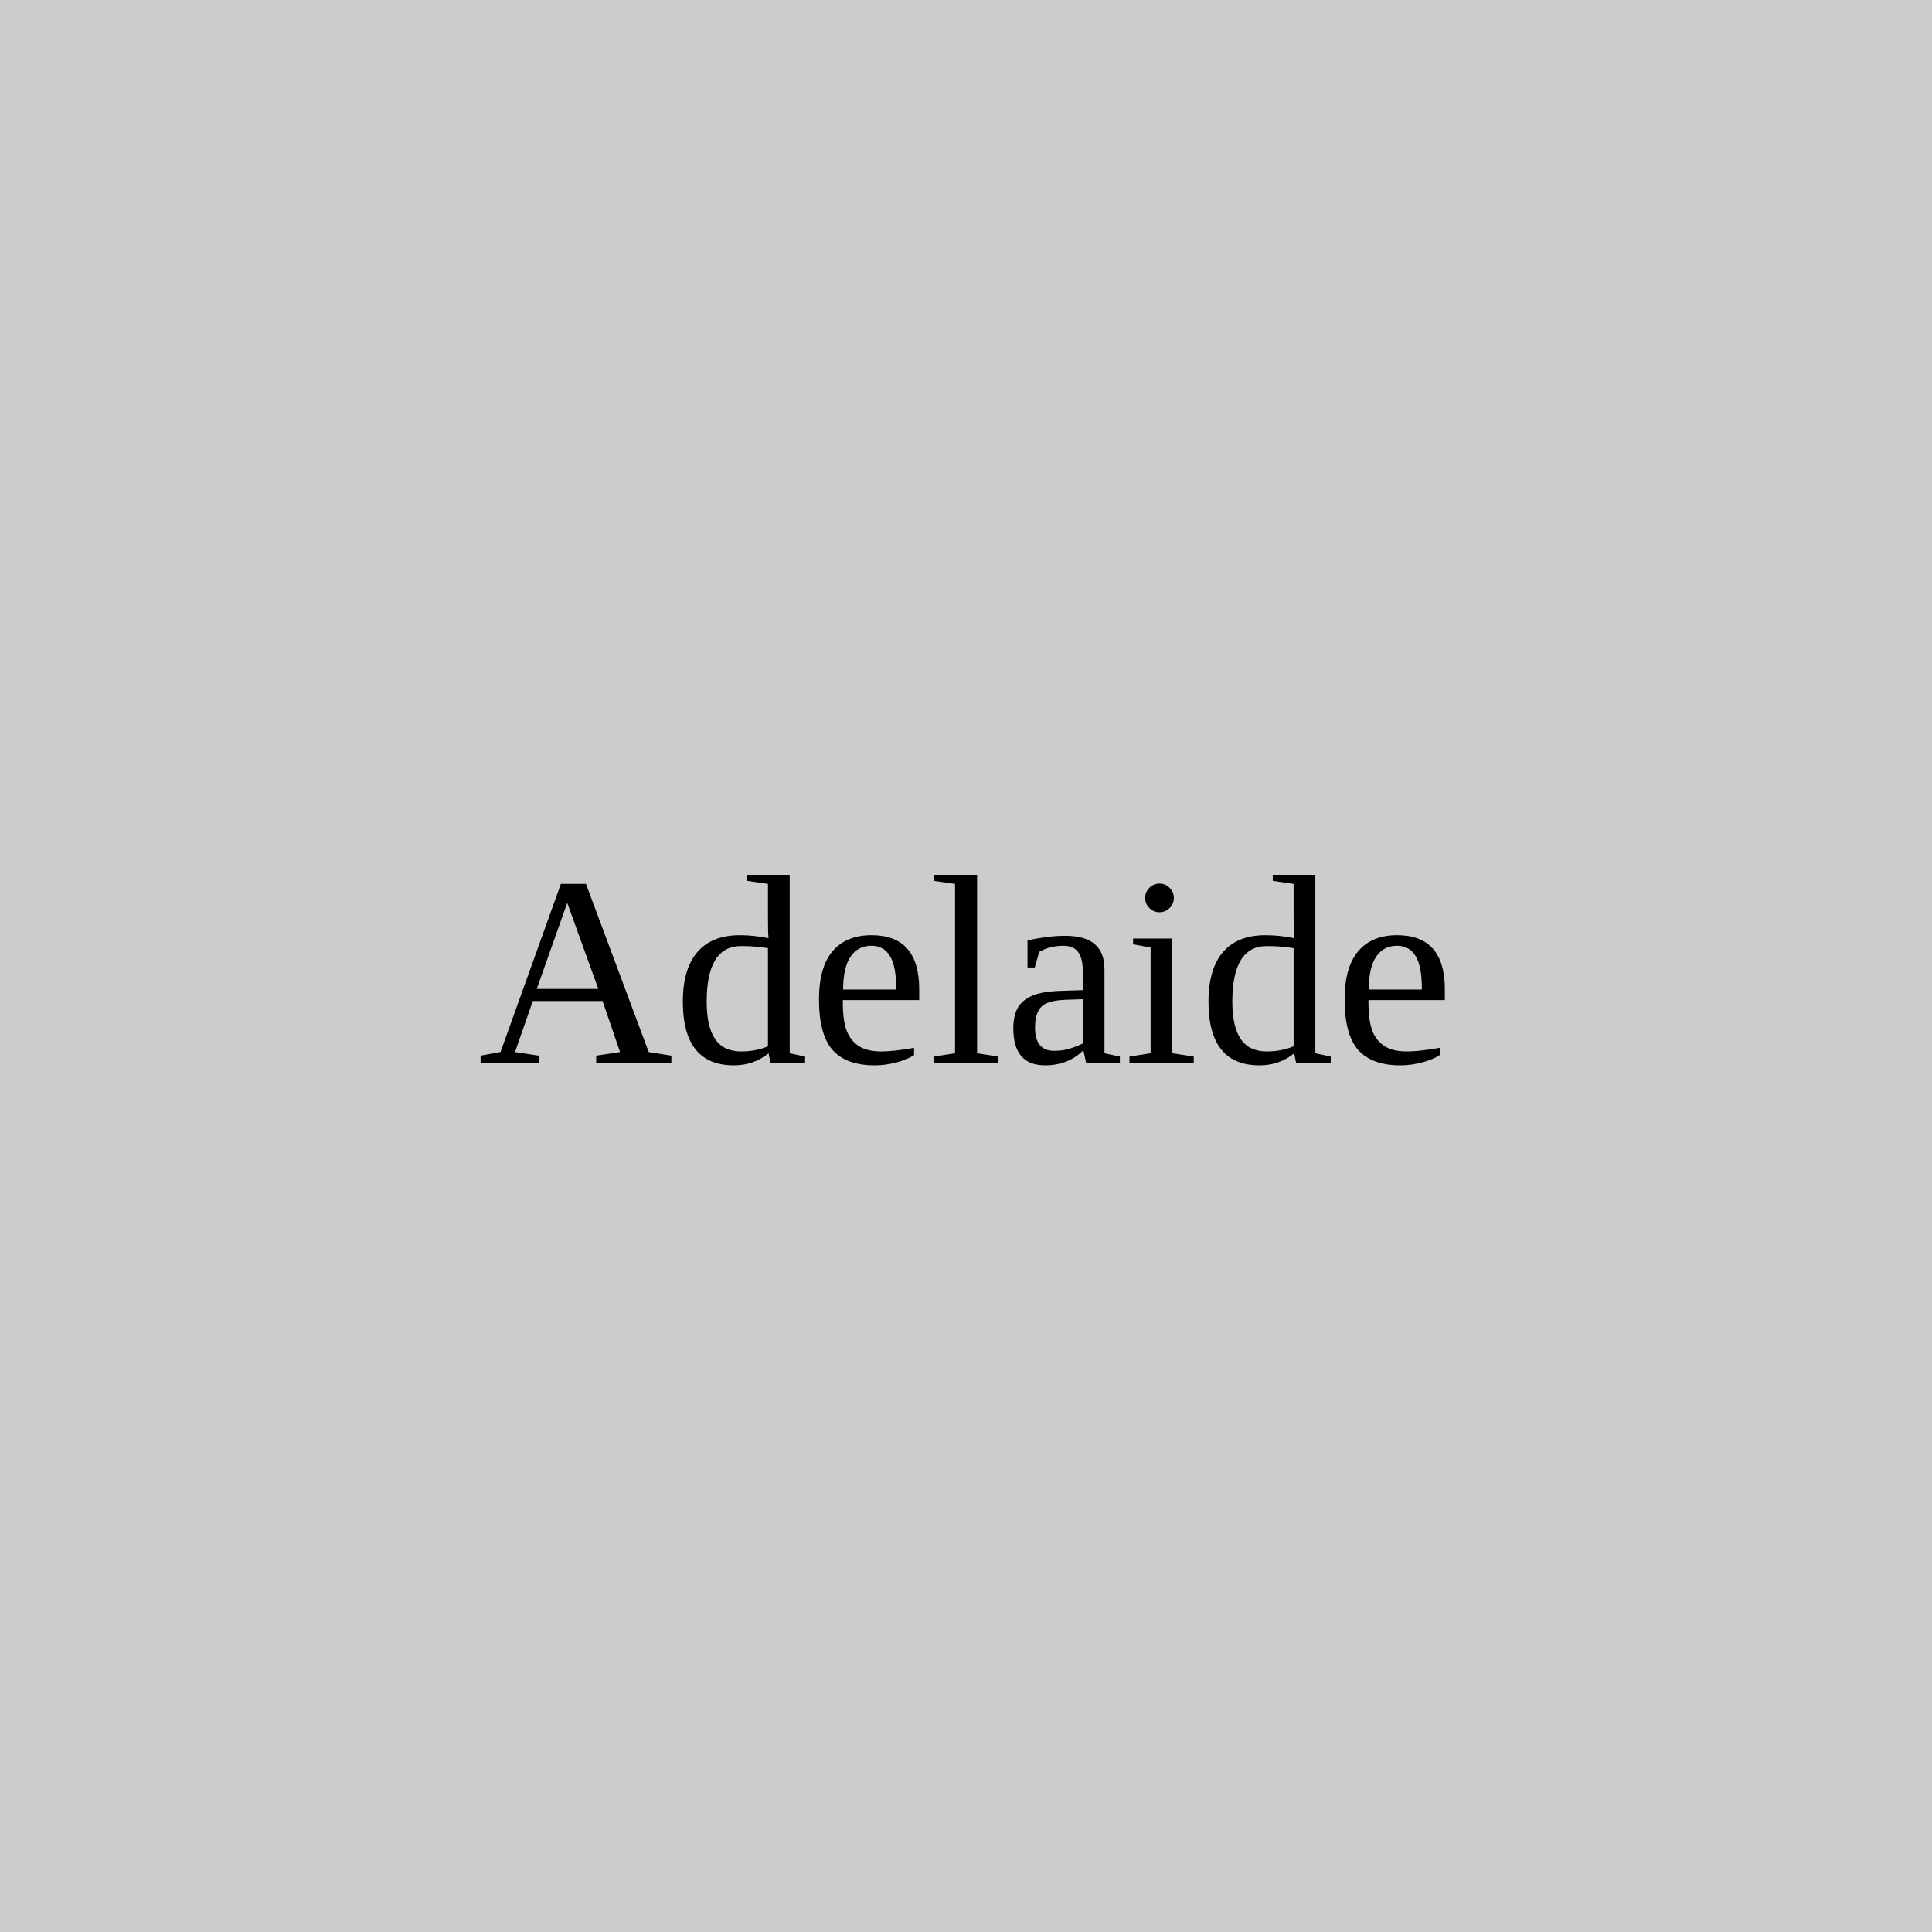
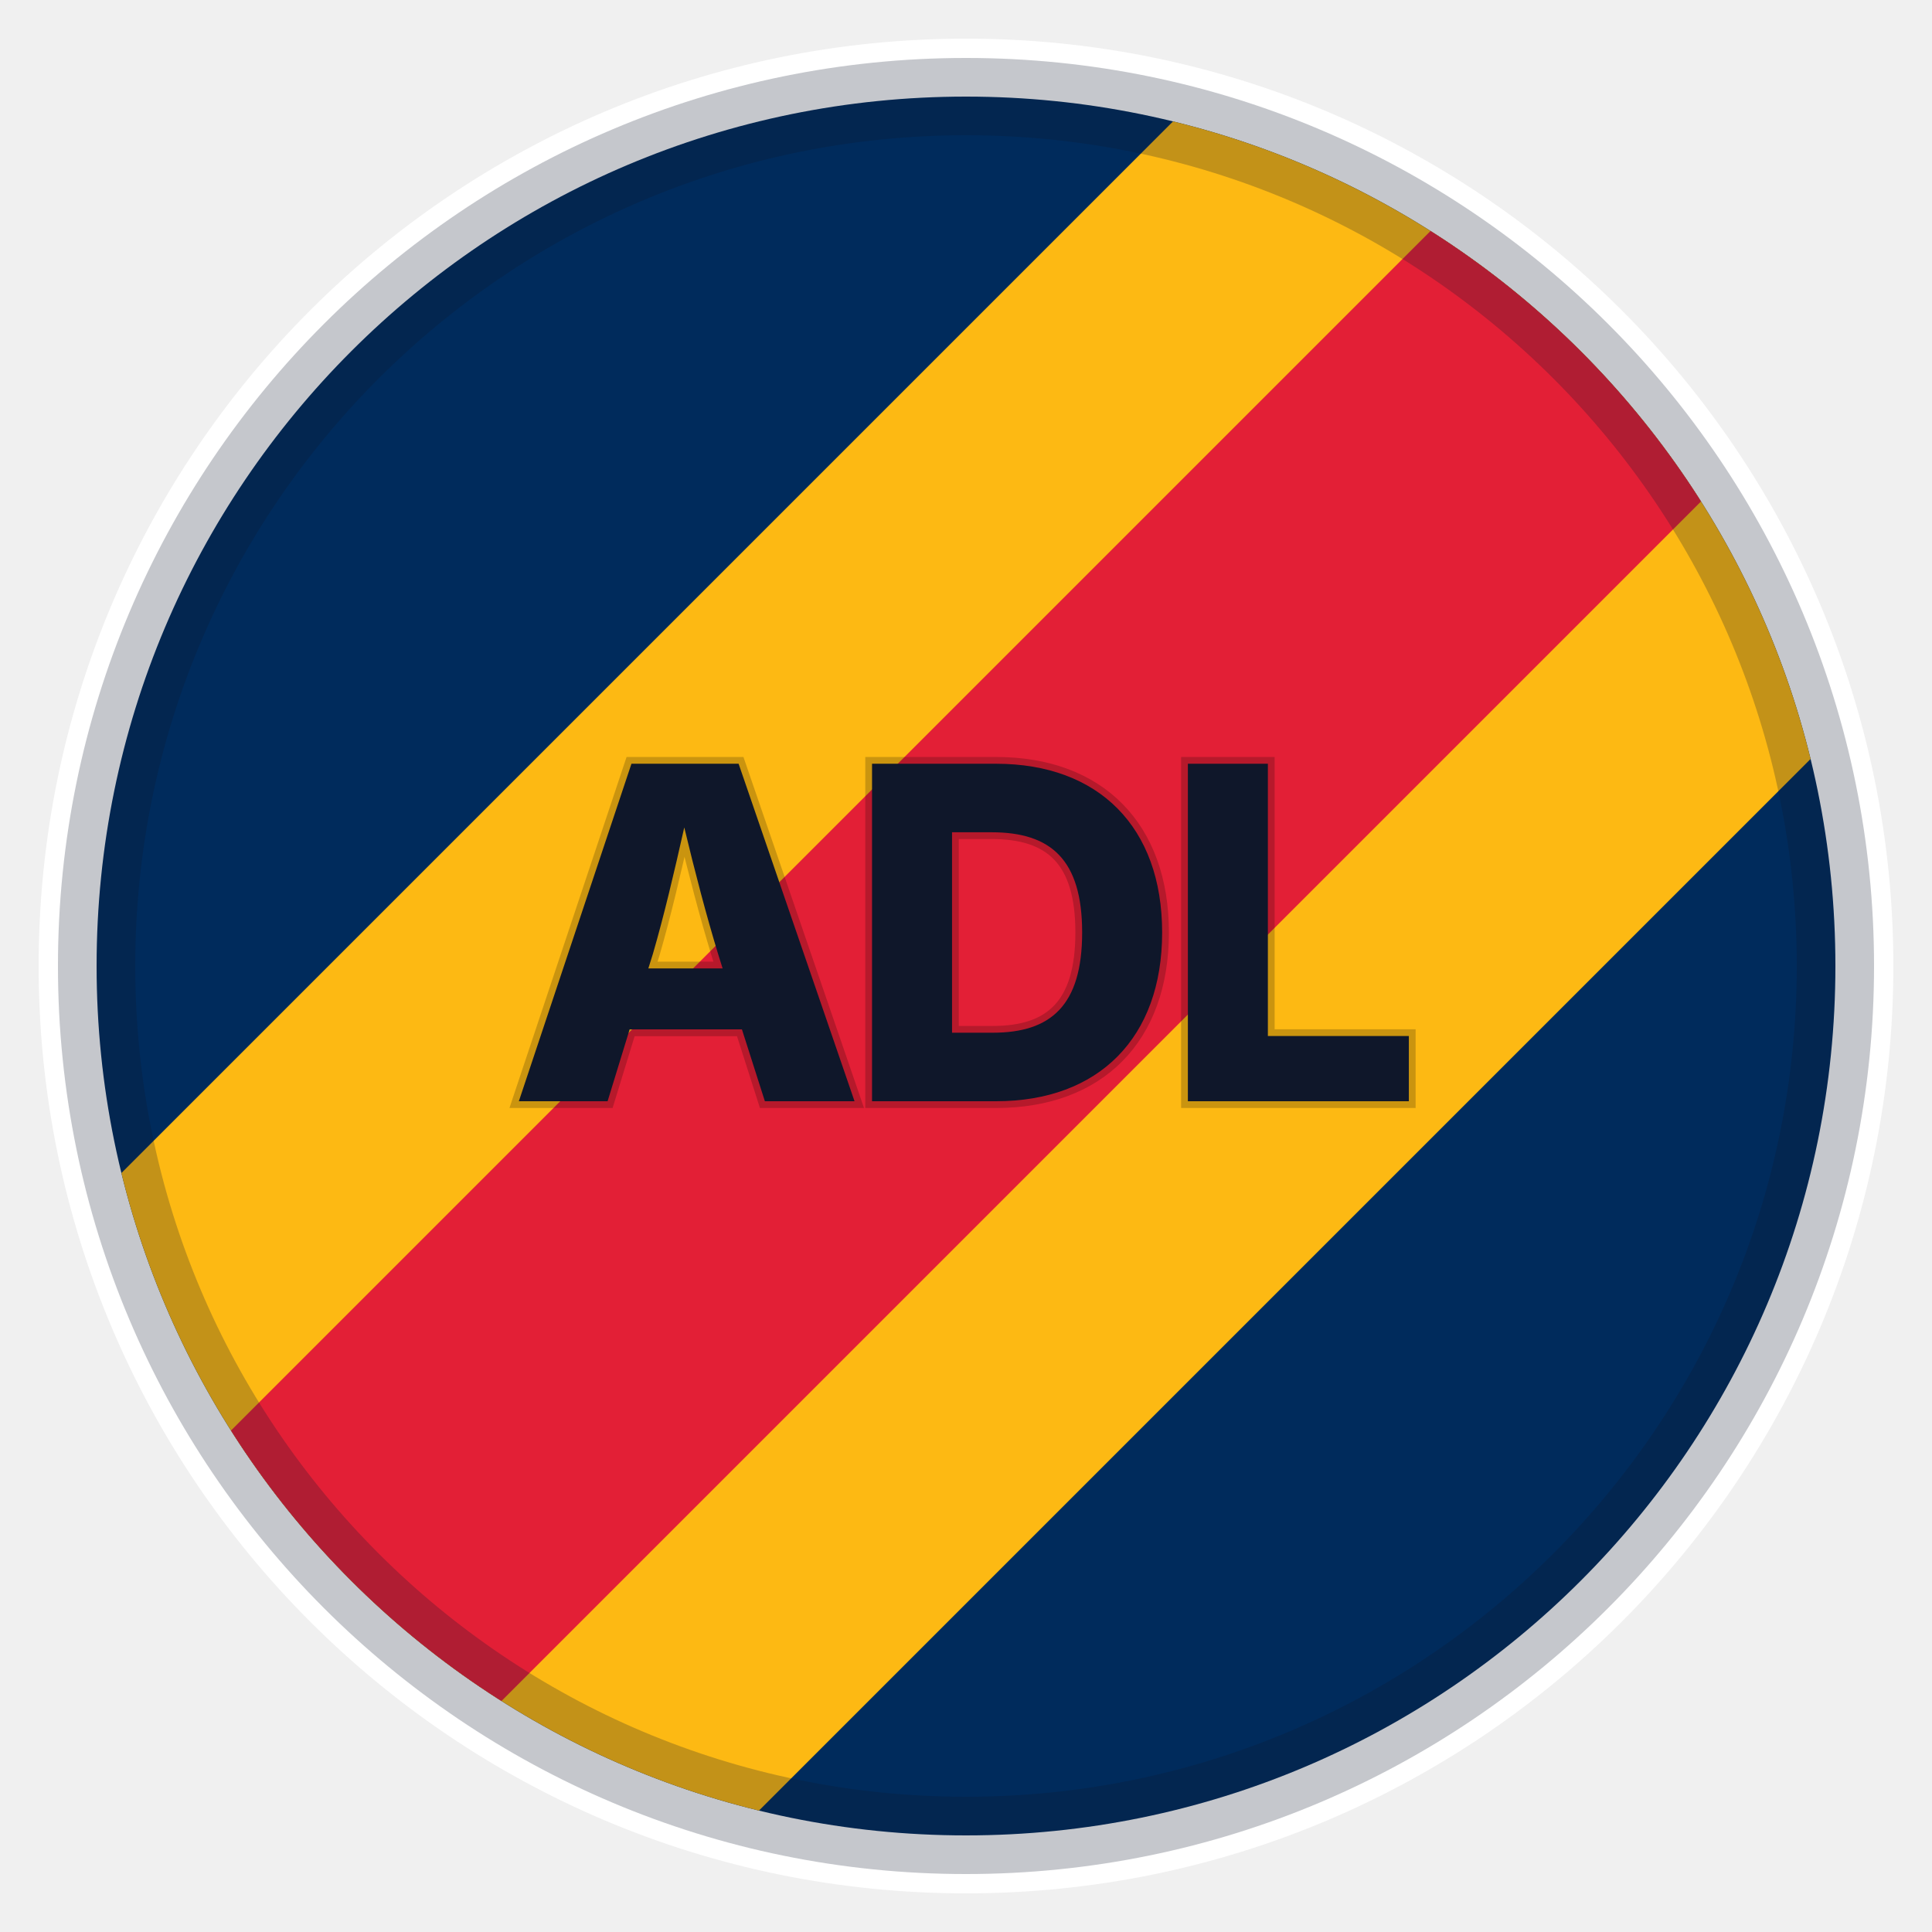
- <svg xmlns="http://www.w3.org/2000/svg" viewBox="0 0 100 100">
-   <rect width="100" height="100" fill="#ccc" />
-   <text x="50" y="55" font-size="14" text-anchor="middle" fill="#000">Adelaide</text>
+ <svg xmlns="http://www.w3.org/2000/svg" viewBox="0 0 100 100" role="img" aria-labelledby="title">
+   <defs>
+     <clipPath id="crest">
+       <circle cx="50" cy="50" r="45" />
+     </clipPath>
+   </defs>
+   <circle cx="50" cy="50" r="48" fill="#fff" />
+   <circle cx="50" cy="50" r="45" fill="#002B5C" />
+   <g clip-path="url(#crest)">
+     <path d="M-5 72 72 -5h33v33L28 105H-5z" fill="#FDB913" />
+     <path d="M-5 91 91 -5h14v14L9 105H-5z" fill="#E21937" opacity=".96" />
+   </g>
+   <circle cx="50" cy="50" r="45" fill="none" stroke="rgba(15,23,42,.24)" stroke-width="4" />
+   <text x="50" y="57" text-anchor="middle" font-family="Inter, Arial, sans-serif" font-size="24" font-weight="800" letter-spacing="-1" fill="#0F172A" stroke="rgba(0,0,0,.2)" stroke-width=".7" paint-order="stroke">ADL</text>
</svg>
